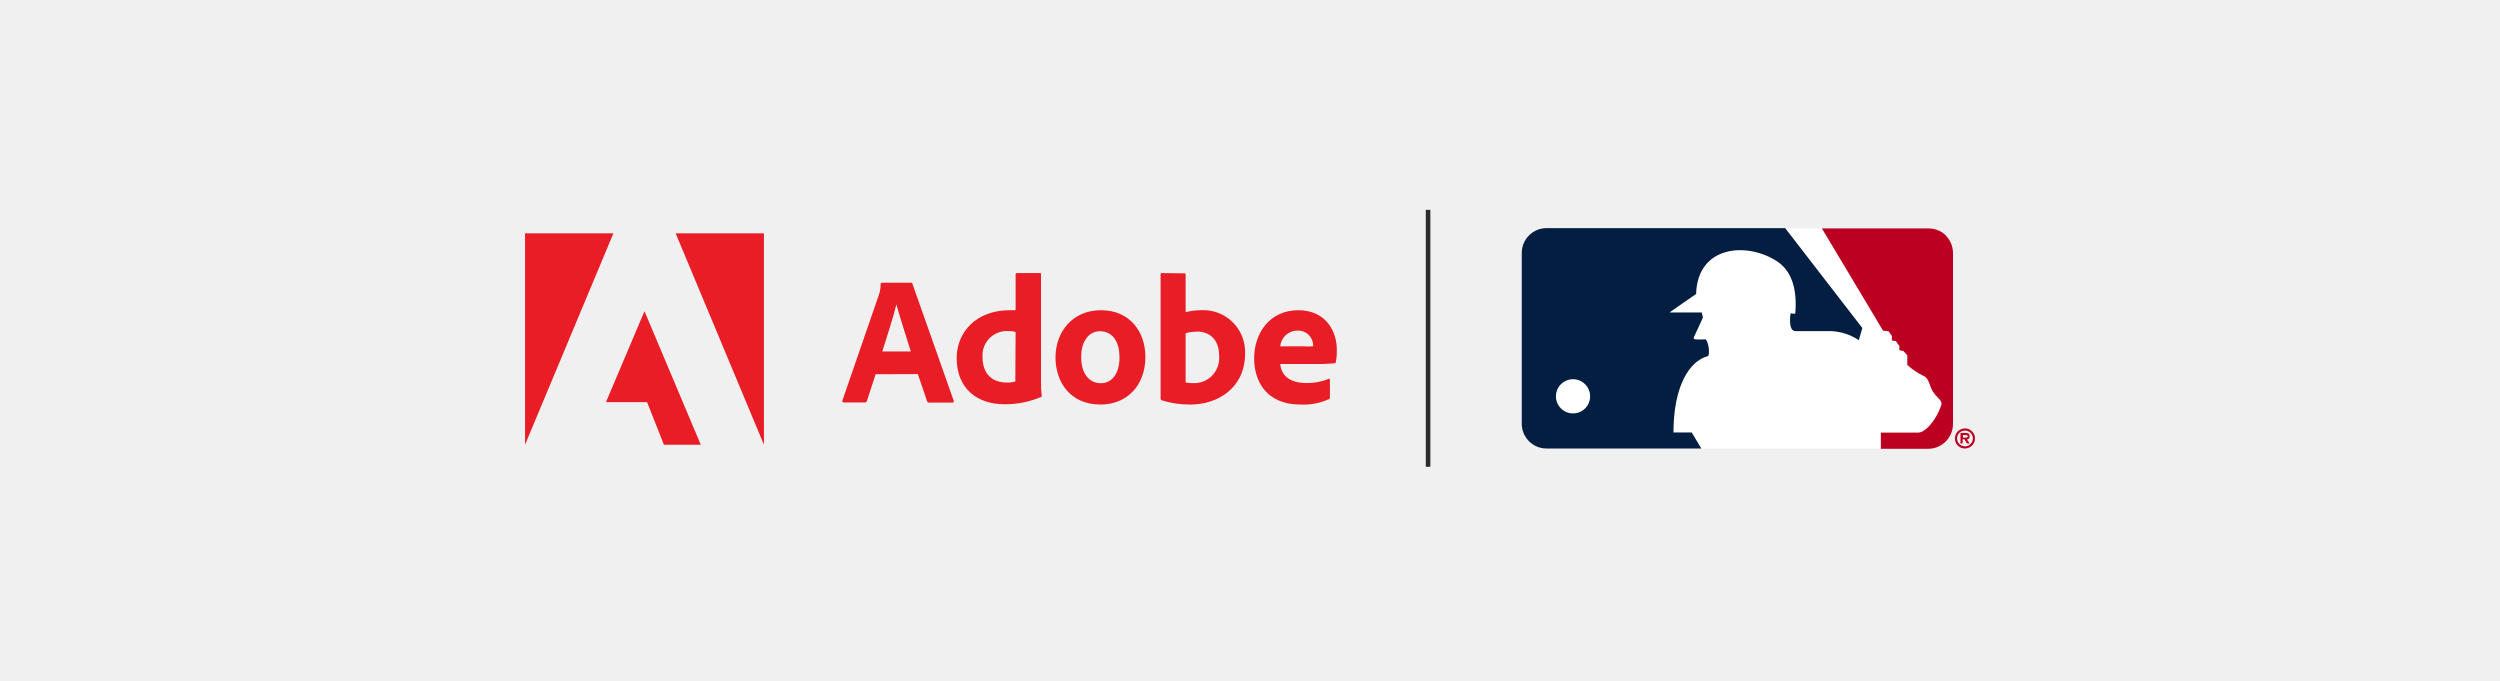
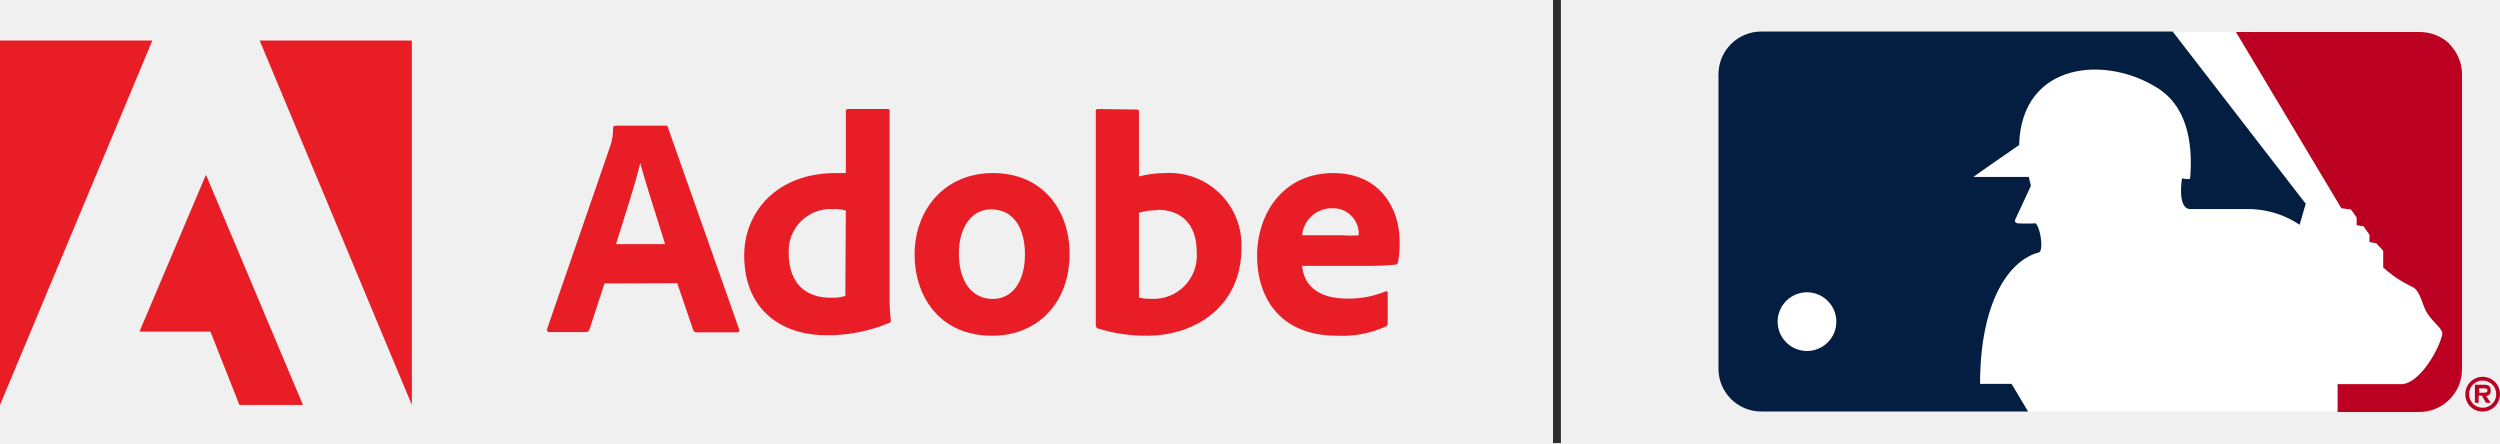
- <svg xmlns="http://www.w3.org/2000/svg" id="Layer_1" data-name="Layer 1" viewBox="0 0 355.4 96.75">
-   <defs>
-     <style>.cls-1{fill:#2c2c2c;}.cls-2{fill:#fff;}.cls-3{fill:#bc0022;}.cls-4{fill:#041e42;}.cls-5{fill:#e81d25;}</style>
-   </defs>
-   <rect class="cls-1" x="202.69" y="29.83" width="0.65" height="36.53" />
-   <path class="cls-2" d="M276.63,33.47a3.52,3.52,0,0,0-2.5-1H219.86A3.55,3.55,0,0,0,216.32,36V60.23a3.53,3.53,0,0,0,3.54,3.53h54.27a3.53,3.53,0,0,0,3.53-3.53V36a3.51,3.51,0,0,0-1-2.49" />
-   <path class="cls-3" d="M276.63,33.47a3.52,3.52,0,0,0-2.5-1H259L267.69,47l.79.1.47.66v.64l.57.09.49.7v.6l.56.1s.57.6.57.63v1.36a9.58,9.58,0,0,0,2.33,1.57c.76.29.86,1.53,1.29,2.19.6.93,1.4,1.33,1.23,1.86-.39,1.43-1.86,3.82-3.22,4h-5.39v2.3h6.73a3.53,3.53,0,0,0,3.53-3.53V36a3.51,3.51,0,0,0-1-2.49" />
-   <path class="cls-4" d="M253.78,32.43H219.86A3.53,3.53,0,0,0,216.33,36V60.23a3.52,3.52,0,0,0,3.53,3.53h22c-.56-.92-1.18-2-1.37-2.28H237.9c0-6.52,2.23-10.14,4.85-10.84.37-.07.2-1.87-.26-2.4a11.84,11.84,0,0,1-1.53,0c-.34-.1-.1-.43-.1-.43l1.23-2.66-.17-.73h-4.56c-.06,0,3.76-2.63,3.76-2.63.19-6.92,7.28-7.45,11.57-4.6,2.52,1.7,2.73,5,2.53,7.35,0,.13-.67,0-.67,0s-.43,2.53.7,2.53h5a7.65,7.65,0,0,1,4,1.29l.5-1.73ZM223.62,58.77a2.43,2.43,0,1,1,2.43-2.43,2.42,2.42,0,0,1-2.43,2.43" />
-   <path class="cls-3" d="M279.34,61.21a1.12,1.12,0,1,1-1.12,1.12,1.1,1.1,0,0,1,1.12-1.12m0,2.55a1.43,1.43,0,1,0-1.43-1.43,1.41,1.41,0,0,0,1.43,1.43m.29-1.28A.4.4,0,0,0,280,62c0-.39-.24-.45-.58-.45h-.72v1.49h.31v-.59h.26l.35.59H280Zm-.58-.27v-.36h.34c.15,0,.35,0,.35.16s-.11.2-.27.2Z" />
-   <path class="cls-5" d="M124.48,53.2,123.24,57a.28.28,0,0,1-.29.21h-3c-.18,0-.23-.1-.2-.26l5.18-15a4.43,4.43,0,0,0,.26-1.58.18.18,0,0,1,.16-.18h4.15c.13,0,.18,0,.21.15L135.59,57c0,.13,0,.23-.13.23h-3.38a.26.26,0,0,1-.28-.18l-1.32-3.87Zm5-3.24c-.52-1.71-1.56-4.85-2.05-6.69h0c-.41,1.74-1.35,4.59-2,6.69Z" />
-   <path class="cls-5" d="M136,50.92c0-3.71,2.78-6.82,7.53-6.82.21,0,.46,0,.85,0V39a.17.17,0,0,1,.19-.18h3.26c.13,0,.16,0,.16.15V54.34a14.35,14.35,0,0,0,.1,1.9c0,.13,0,.18-.18.23a13.07,13.07,0,0,1-5.11,1c-3.84,0-6.8-2.18-6.8-6.59m8.38-3.68a2.54,2.54,0,0,0-1-.13,3.46,3.46,0,0,0-3.71,3.63c0,2.57,1.48,3.68,3.45,3.68a3.62,3.62,0,0,0,1.22-.15Z" />
-   <path class="cls-5" d="M162.83,50.74c0,4.07-2.64,6.77-6.38,6.77-4.43,0-6.4-3.35-6.4-6.69,0-3.69,2.46-6.72,6.46-6.72,4.17,0,6.32,3.14,6.32,6.64m-9.13,0c0,2.29,1.07,3.74,2.81,3.74,1.5,0,2.64-1.3,2.64-3.68,0-2-.83-3.71-2.8-3.71-1.5,0-2.65,1.35-2.65,3.65" />
-   <path class="cls-5" d="M168.29,38.86c.2,0,.26,0,.26.21v5.31a8.37,8.37,0,0,1,2.17-.28A5.94,5.94,0,0,1,177,50.27c0,4.85-3.84,7.24-7.78,7.24a13.38,13.38,0,0,1-4.07-.6.29.29,0,0,1-.16-.26V39c0-.13.05-.18.18-.18Zm1.79,8.3a5.13,5.13,0,0,0-1.53.21v7a4.41,4.41,0,0,0,1,.1,3.57,3.57,0,0,0,3.76-3.89c0-2.36-1.38-3.45-3.19-3.45" />
-   <path class="cls-5" d="M182,51.75c.13,1.48,1.17,2.7,3.71,2.7a7.92,7.92,0,0,0,3.19-.6c.08-.05.16,0,.16.13v2.47a.28.28,0,0,1-.18.31,8.76,8.76,0,0,1-4,.75c-4.88,0-6.59-3.35-6.59-6.56,0-3.58,2.2-6.85,6.28-6.85,3.91,0,5.47,3,5.47,5.6a8.24,8.24,0,0,1-.13,1.74.23.23,0,0,1-.21.21,24.82,24.82,0,0,1-2.67.1Zm3.37-2.52a8,8,0,0,0,1.3,0V49a2.11,2.11,0,0,0-2.2-2A2.45,2.45,0,0,0,182,49.23Z" />
-   <polygon class="cls-5" points="96.05 33.17 108.6 33.17 108.6 63.22 96.05 33.17" />
-   <polygon class="cls-5" points="87.2 33.17 74.64 33.17 74.64 63.22 87.2 33.17" />
-   <polygon class="cls-5" points="91.62 44.24 99.62 63.22 94.38 63.22 91.99 57.17 86.14 57.17 91.62 44.24" />
+ <svg xmlns="http://www.w3.org/2000/svg" width="206.13" height="36.53" viewBox="0 0 206.13 36.53">
+   <g id="Artboard_2_copy" data-name="Artboard 2 copy" transform="translate(-74.64 -29.83)">
+     <rect id="Rectangle_241802" data-name="Rectangle 241802" width="0.65" height="36.53" transform="translate(202.69 29.83)" fill="#2c2c2c" />
+     <path id="Path_604695" data-name="Path 604695" d="M276.63,33.47a3.52,3.52,0,0,0-2.5-1H219.86A3.55,3.55,0,0,0,216.32,36V60.23a3.53,3.53,0,0,0,3.54,3.53h54.27a3.53,3.53,0,0,0,3.53-3.53V36a3.51,3.51,0,0,0-1-2.49" fill="#fff" />
+     <path id="Path_604696" data-name="Path 604696" d="M276.63,33.47a3.52,3.52,0,0,0-2.5-1H259L267.69,47l.79.1.47.66v.64l.57.09.49.7v.6l.56.1s.57.6.57.63v1.36a9.58,9.58,0,0,0,2.33,1.57c.76.29.86,1.53,1.29,2.19.6.93,1.4,1.33,1.23,1.86-.39,1.43-1.86,3.82-3.22,4h-5.39v2.3h6.73a3.53,3.53,0,0,0,3.53-3.53V36a3.51,3.51,0,0,0-1-2.49" fill="#bc0022" />
+     <path id="Path_604697" data-name="Path 604697" d="M253.78,32.43H219.86A3.53,3.53,0,0,0,216.33,36V60.23a3.52,3.52,0,0,0,3.53,3.53h22c-.56-.92-1.18-2-1.37-2.28H237.9c0-6.52,2.23-10.14,4.85-10.84.37-.07.2-1.87-.26-2.4a11.84,11.84,0,0,1-1.53,0c-.34-.1-.1-.43-.1-.43l1.23-2.66-.17-.73h-4.56c-.06,0,3.76-2.63,3.76-2.63.19-6.92,7.28-7.45,11.57-4.6,2.52,1.7,2.73,5,2.53,7.35,0,.13-.67,0-.67,0s-.43,2.53.7,2.53h5a7.65,7.65,0,0,1,4,1.29l.5-1.73ZM223.62,58.77a2.42,2.42,0,1,1,1.721-.709,2.43,2.43,0,0,1-1.721.709" fill="#041e42" />
+     <path id="Path_604698" data-name="Path 604698" d="M279.34,61.21a1.12,1.12,0,1,1-1.12,1.12,1.1,1.1,0,0,1,1.12-1.12m0,2.55a1.43,1.43,0,1,0-1.43-1.43,1.41,1.41,0,0,0,1.43,1.43m.29-1.28A.4.4,0,0,0,280,62c0-.39-.24-.45-.58-.45h-.72v1.49h.31v-.59h.26l.35.59H280Zm-.58-.27v-.36h.34c.15,0,.35,0,.35.16s-.11.2-.27.2Z" fill="#bc0022" />
+     <path id="Path_604699" data-name="Path 604699" d="M124.48,53.2,123.24,57a.28.28,0,0,1-.29.21h-3c-.18,0-.23-.1-.2-.26l5.18-15a4.43,4.43,0,0,0,.26-1.58.18.18,0,0,1,.16-.18h4.15c.13,0,.18,0,.21.15L135.59,57c0,.13,0,.23-.13.23h-3.38a.26.26,0,0,1-.28-.18l-1.32-3.87Zm5-3.24c-.52-1.71-1.56-4.85-2.05-6.69h0c-.41,1.74-1.35,4.59-2,6.69Z" fill="#e81d25" />
+     <path id="Path_604700" data-name="Path 604700" d="M136,50.92c0-3.71,2.78-6.82,7.53-6.82h.85V39a.17.17,0,0,1,.19-.18h3.26c.13,0,.16,0,.16.15V54.34a14.353,14.353,0,0,0,.1,1.9c0,.13,0,.18-.18.23a13.07,13.07,0,0,1-5.11,1c-3.84,0-6.8-2.18-6.8-6.59m8.38-3.68a2.54,2.54,0,0,0-1-.13,3.46,3.46,0,0,0-3.71,3.63c0,2.57,1.48,3.68,3.45,3.68a3.62,3.62,0,0,0,1.22-.15Z" fill="#e81d25" />
+     <path id="Path_604701" data-name="Path 604701" d="M162.83,50.74c0,4.07-2.64,6.77-6.38,6.77-4.43,0-6.4-3.35-6.4-6.69,0-3.69,2.46-6.72,6.46-6.72,4.17,0,6.32,3.14,6.32,6.64m-9.13,0c0,2.29,1.07,3.74,2.81,3.74,1.5,0,2.64-1.3,2.64-3.68,0-2-.83-3.71-2.8-3.71-1.5,0-2.65,1.35-2.65,3.65" fill="#e81d25" />
+     <path id="Path_604702" data-name="Path 604702" d="M168.29,38.86c.2,0,.26,0,.26.21v5.31a8.37,8.37,0,0,1,2.17-.28A5.94,5.94,0,0,1,177,50.27c0,4.85-3.84,7.24-7.78,7.24a13.38,13.38,0,0,1-4.07-.6.29.29,0,0,1-.16-.26V39c0-.13.05-.18.18-.18Zm1.79,8.3a5.13,5.13,0,0,0-1.53.21v7a4.41,4.41,0,0,0,1,.1,3.57,3.57,0,0,0,3.76-3.89c0-2.36-1.38-3.45-3.19-3.45" fill="#e81d25" />
+     <path id="Path_604703" data-name="Path 604703" d="M182,51.75c.13,1.48,1.17,2.7,3.71,2.7a7.92,7.92,0,0,0,3.19-.6c.08-.05.16,0,.16.13v2.47a.28.28,0,0,1-.18.31,8.76,8.76,0,0,1-4,.75c-4.88,0-6.59-3.35-6.59-6.56,0-3.58,2.2-6.85,6.28-6.85,3.91,0,5.47,3,5.47,5.6a8.241,8.241,0,0,1-.13,1.74.23.23,0,0,1-.21.21,24.82,24.82,0,0,1-2.67.1Zm3.37-2.52a8,8,0,0,0,1.3,0V49a2.11,2.11,0,0,0-2.2-2A2.45,2.45,0,0,0,182,49.23Z" fill="#e81d25" />
+     <path id="Path_604704" data-name="Path 604704" d="M96.05,33.17H108.6V63.22Z" fill="#e81d25" />
+     <path id="Path_604705" data-name="Path 604705" d="M87.2,33.17H74.64V63.22Z" fill="#e81d25" />
+     <path id="Path_604706" data-name="Path 604706" d="M91.62,44.24l8,18.98H94.38l-2.39-6.05H86.14Z" fill="#e81d25" />
+   </g>
</svg>
